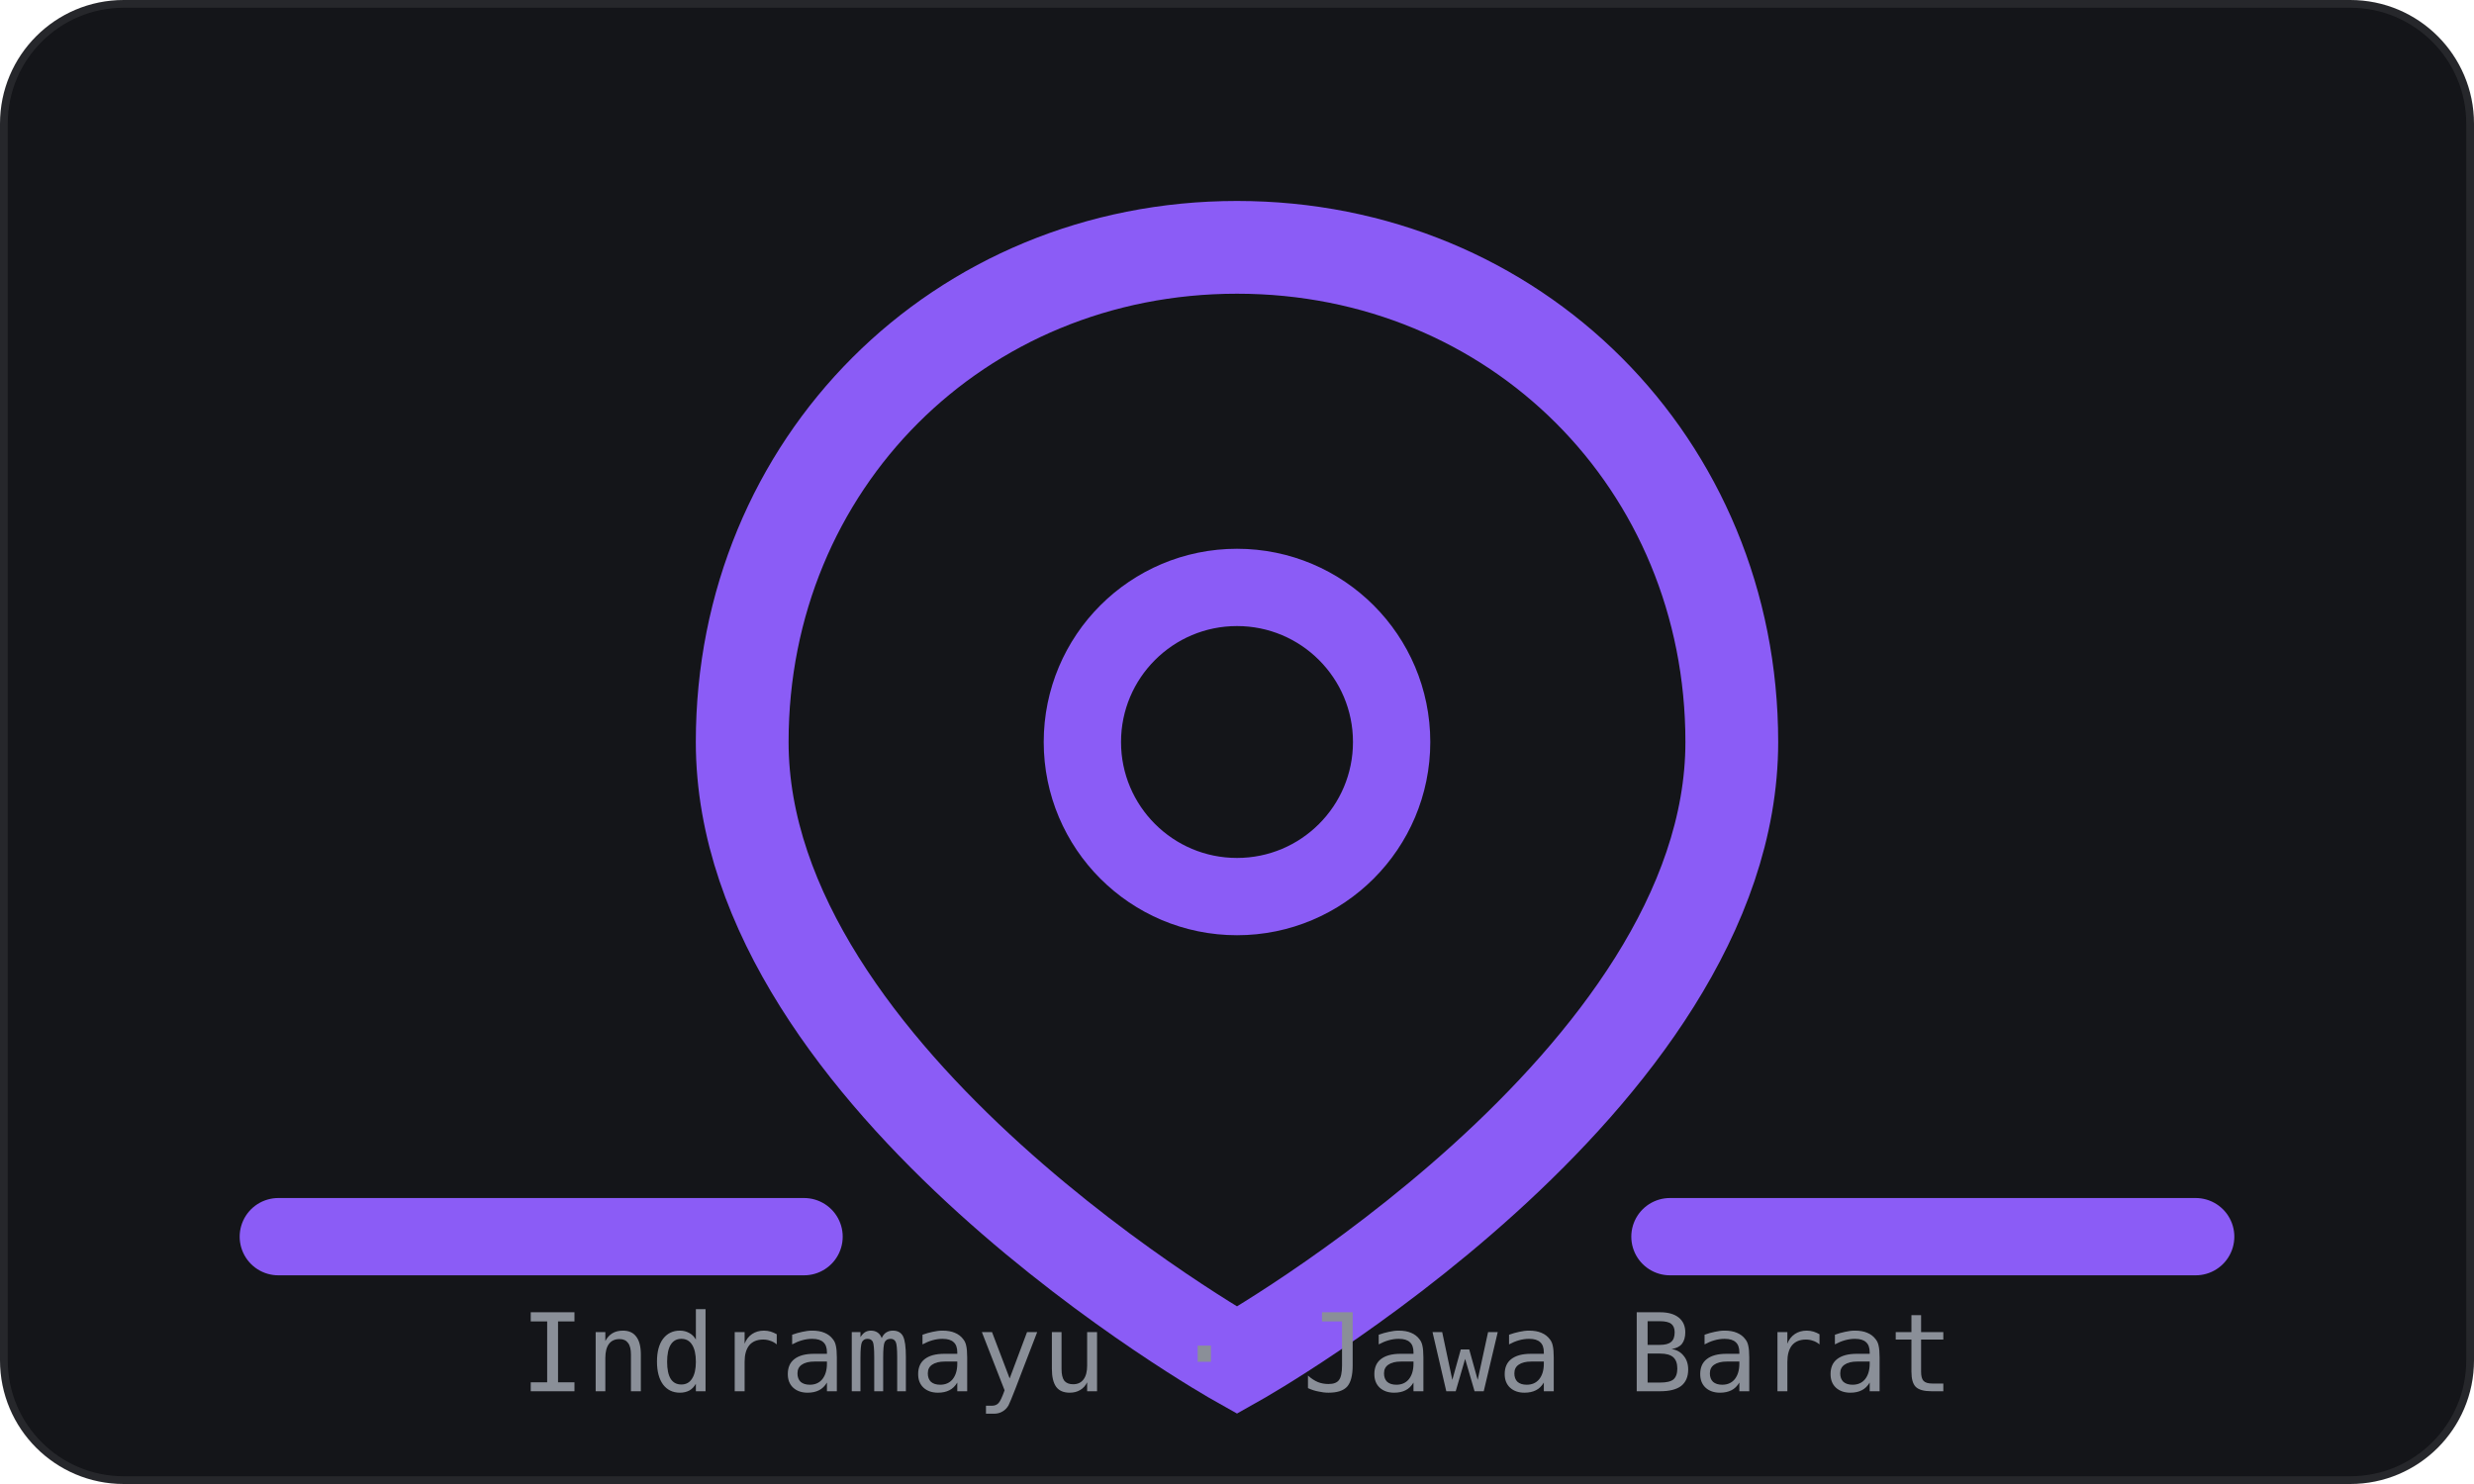
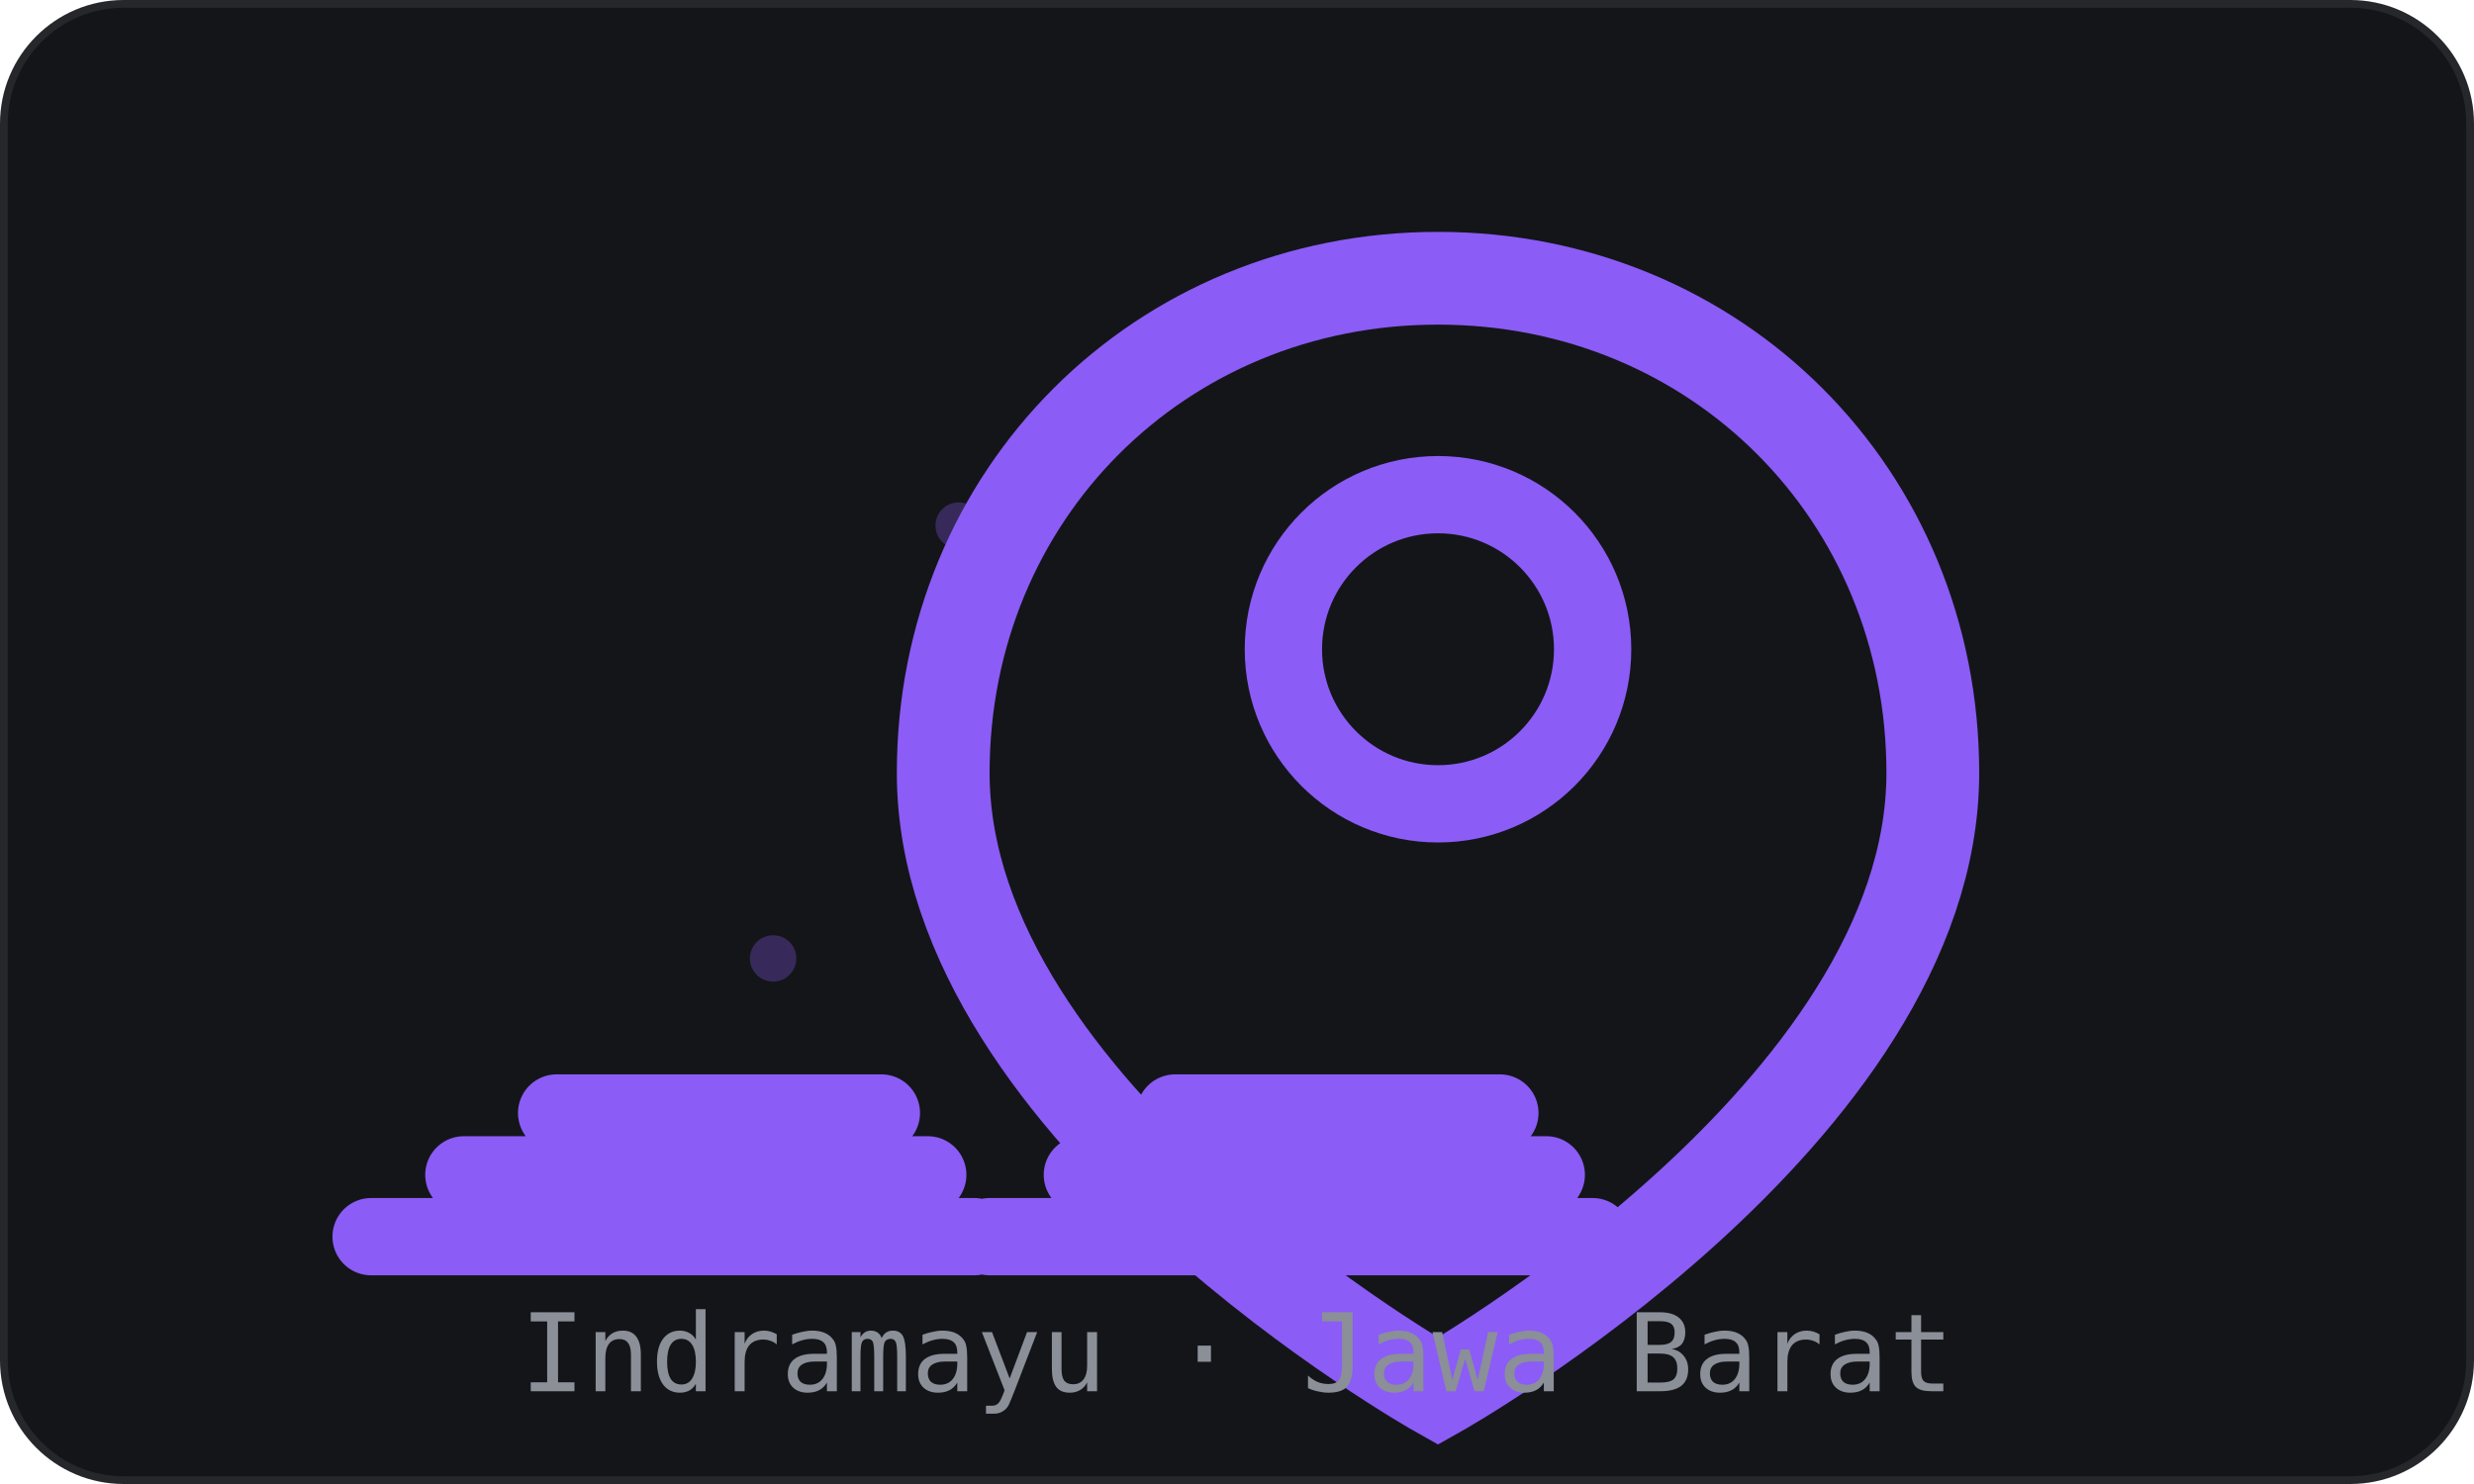
<svg xmlns="http://www.w3.org/2000/svg" viewBox="0 0 160 96" role="img">
  <rect width="160" height="96" rx="8" fill="#141519" stroke="rgba(255,255,255,0.08)" />
-   <path d="M80 16c-18 0-32 14-32 32 0 22 32 40 32 40s32-18 32-40c0-18-14-32-32-32Z" fill="none" stroke="#8b5cf6" stroke-width="6" />
-   <circle cx="80" cy="48" r="10" fill="none" stroke="#8b5cf6" stroke-width="5" />
-   <path d="M18 80h34m56 0h34" stroke="#8b5cf6" stroke-width="5" stroke-linecap="round" />
+   <circle cx="62" cy="34" r="1.5" fill="#8b5cf6" opacity="0.3" />
+   <circle cx="126" cy="48" r="1.5" fill="#8b5cf6" opacity="0.3" />
+   <circle cx="50" cy="62" r="1.5" fill="#8b5cf6" opacity="0.3" />
+   <path d="M93 18c-18 0-32 14-32 32 0 22 32 40 32 40s32-18 32-40c0-18-14-32-32-32Z" fill="none" stroke="#8b5cf6" stroke-width="6" />
+   <circle cx="93" cy="42" r="10" fill="none" stroke="#8b5cf6" stroke-width="5" />
+   <path d="M36 72h21m19 0h21 M30 76h30m10 0h30 M24 80h39m1 0h39 " stroke="#8b5cf6" stroke-width="5" stroke-linecap="round" />
  <text x="80" y="90" font-family="monospace" font-size="7" fill="#8a8f98" text-anchor="middle">Indramayu · Jawa Barat</text>
</svg>
